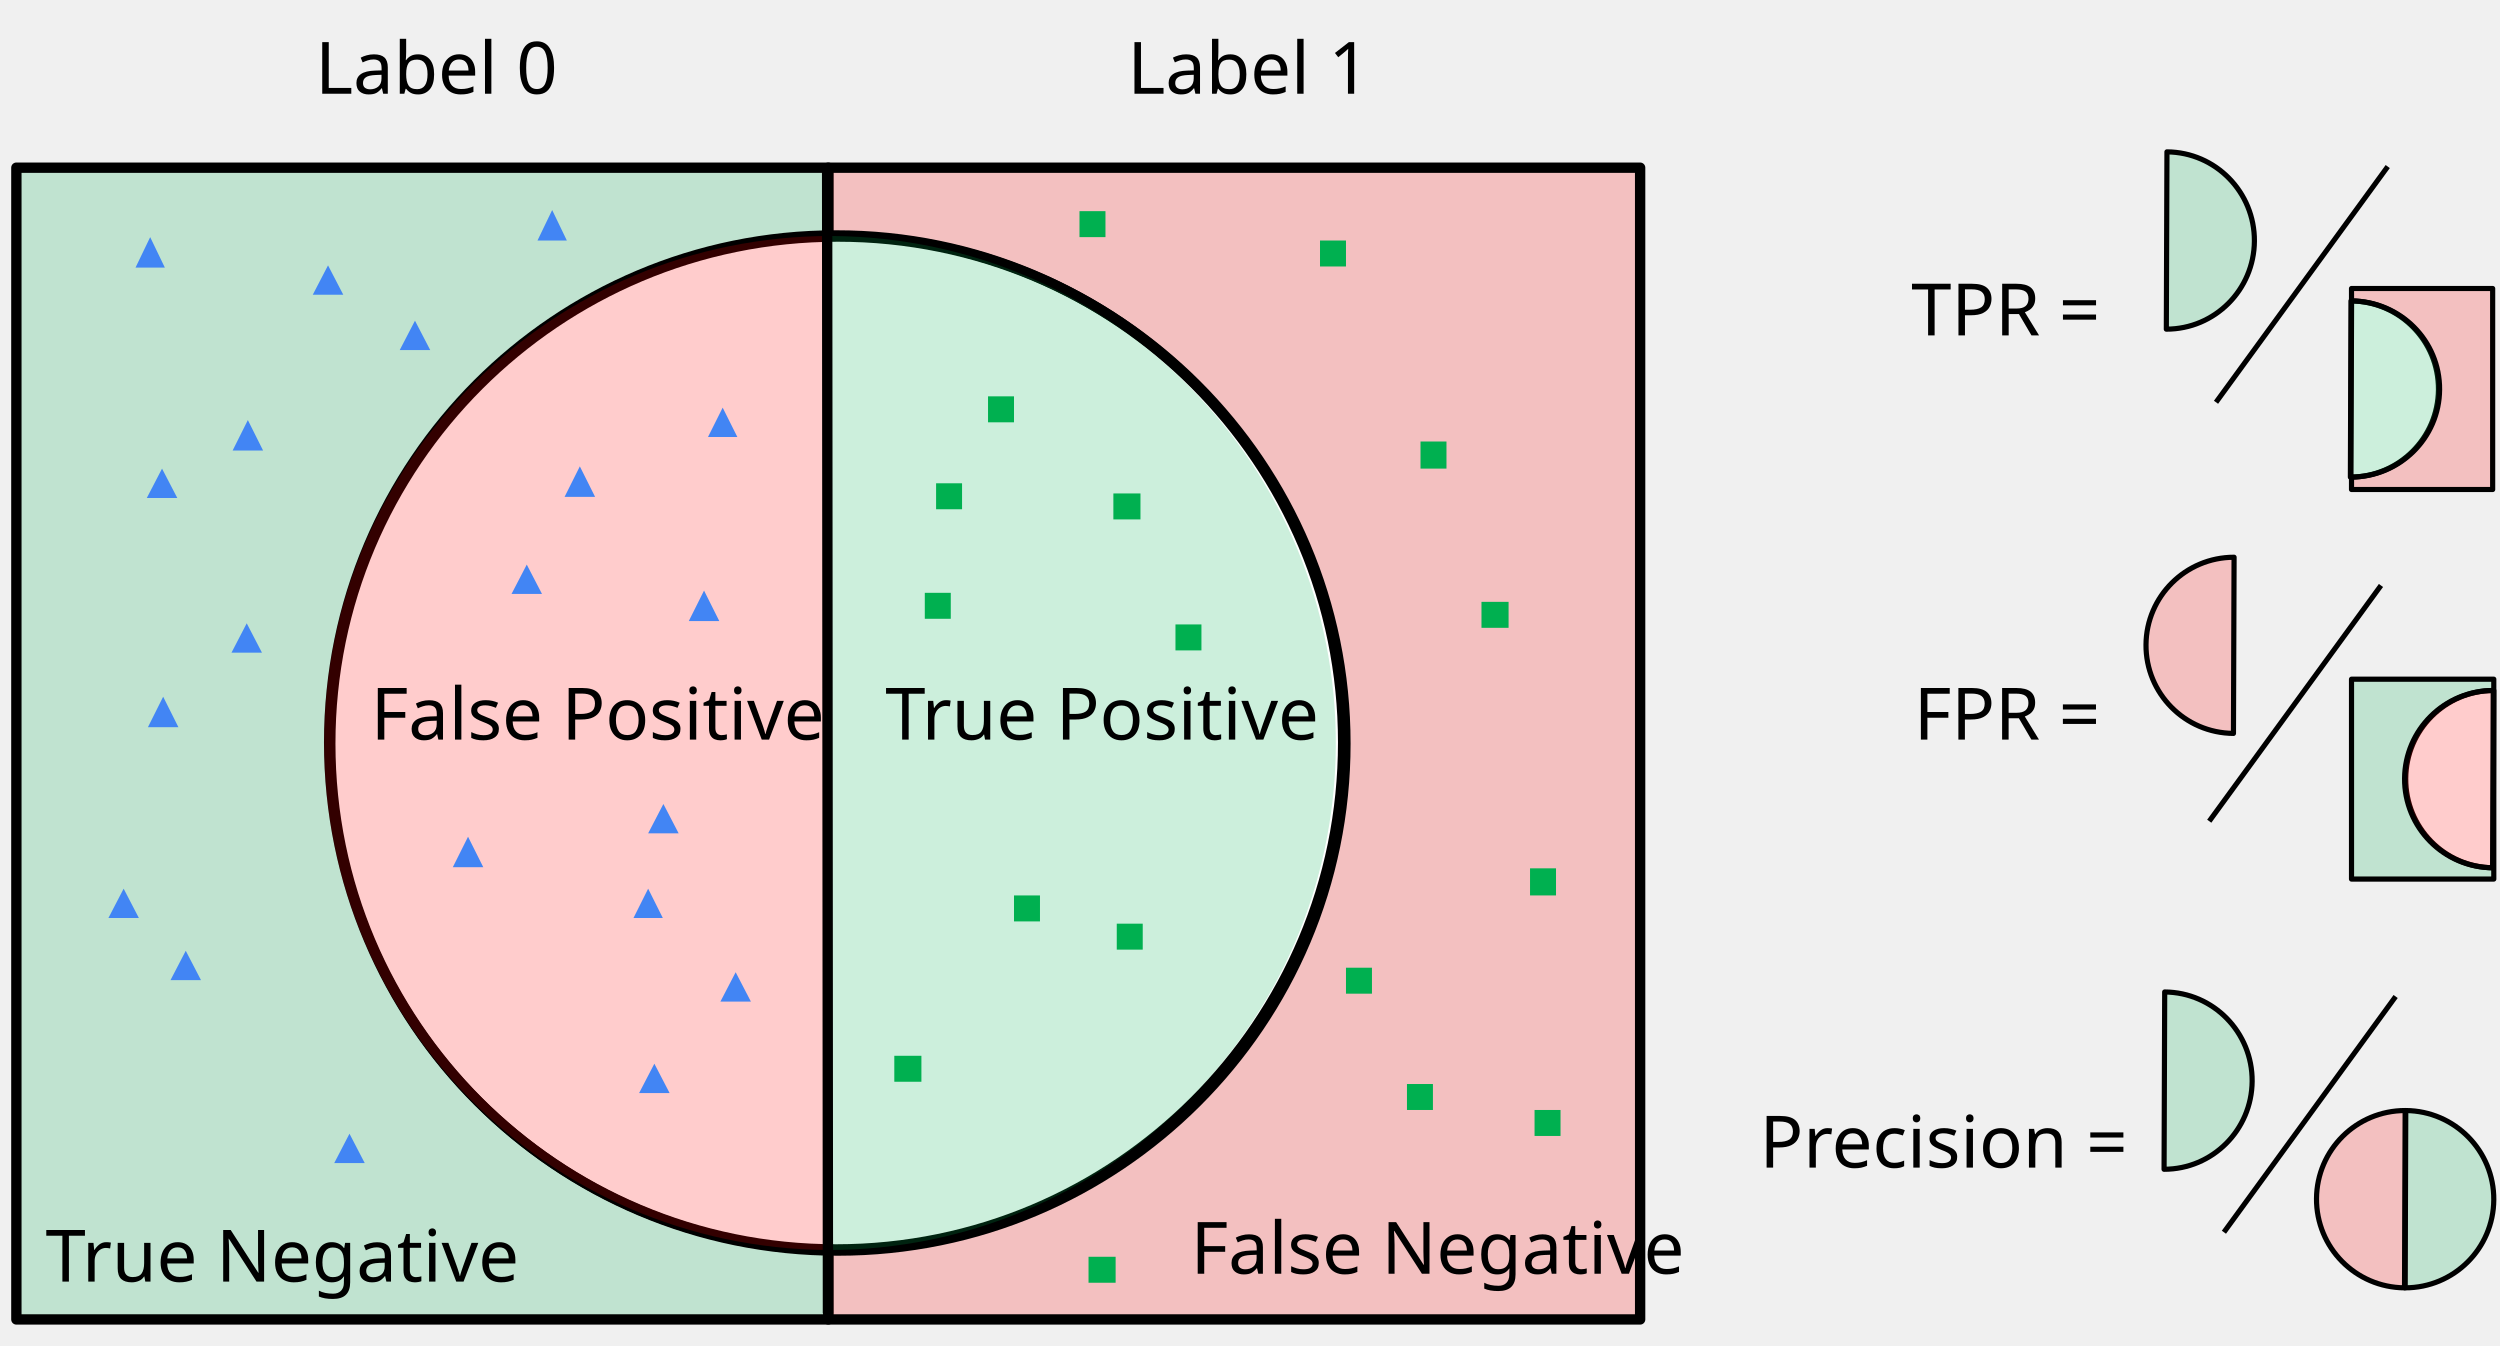
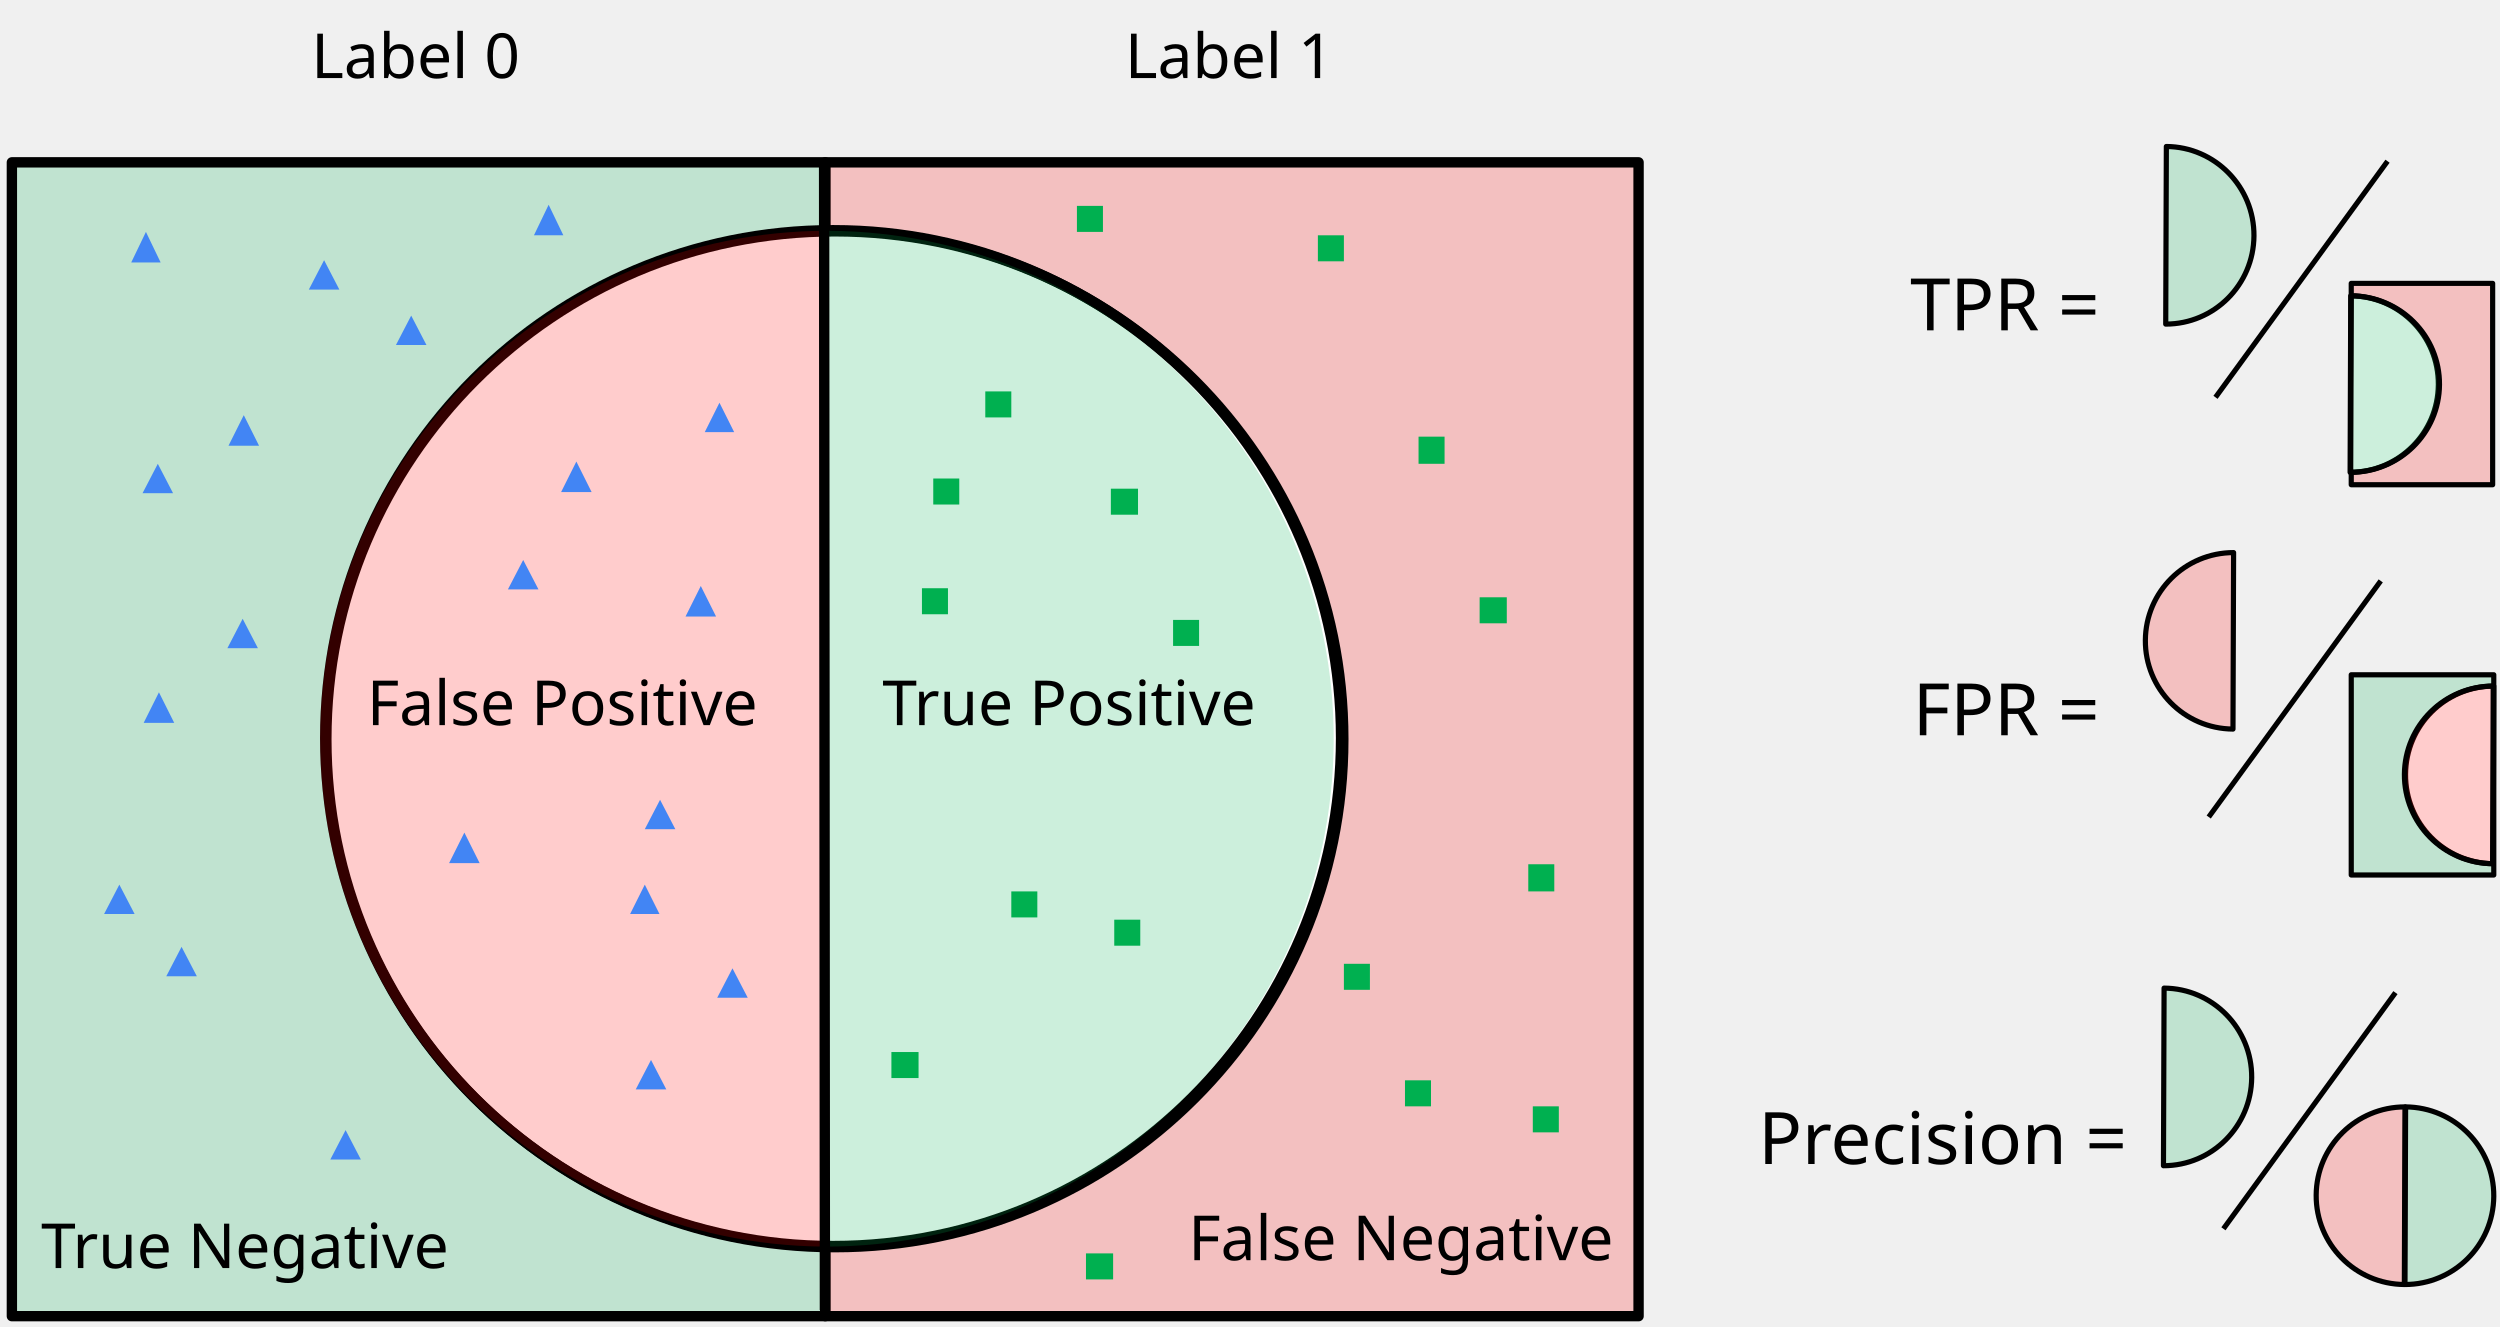
- <svg xmlns="http://www.w3.org/2000/svg" width="2214" height="1192" xml:space="preserve" overflow="hidden">
-   <g transform="translate(-458 -270)">
+ <svg xmlns="http://www.w3.org/2000/svg" width="2210" height="1173" xml:space="preserve" overflow="hidden">
+   <g transform="translate(-462 -275)">
    <g>
      <rect x="472.5" y="418.5" width="719" height="1020" stroke="#000000" stroke-width="9.167" stroke-linecap="butt" stroke-linejoin="round" stroke-miterlimit="10" stroke-opacity="1" fill="#00B050" fill-opacity="0.2" />
      <rect x="1191.5" y="418.5" width="719" height="1020" stroke="#000000" stroke-width="9.167" stroke-linecap="butt" stroke-linejoin="round" stroke-miterlimit="10" stroke-opacity="1" fill="#FF0000" fill-opacity="0.2" />
-       <text fill="#000000" fill-opacity="1" font-family="Calibri,Calibri_MSFontService,sans-serif" font-style="normal" font-variant="normal" font-weight="400" font-stretch="normal" font-size="64" text-anchor="start" direction="ltr" writing-mode="lr-tb" unicode-bidi="normal" text-decoration="none" transform="matrix(1 0 0 1 737.172 353)">Label 0</text>
-       <text fill="#000000" fill-opacity="1" font-family="Calibri,Calibri_MSFontService,sans-serif" font-style="normal" font-variant="normal" font-weight="400" font-stretch="normal" font-size="64" text-anchor="start" direction="ltr" writing-mode="lr-tb" unicode-bidi="normal" text-decoration="none" transform="matrix(1 0 0 1 1456.48 353)">Label 1</text>
-       <text fill="#000000" fill-opacity="1" font-family="Calibri,Calibri_MSFontService,sans-serif" font-style="normal" font-variant="normal" font-weight="400" font-stretch="normal" font-size="64" text-anchor="start" direction="ltr" writing-mode="lr-tb" unicode-bidi="normal" text-decoration="none" transform="matrix(1 0 0 1 1512.49 1398)">False Negative</text>
-       <text fill="#000000" fill-opacity="1" font-family="Calibri,Calibri_MSFontService,sans-serif" font-style="normal" font-variant="normal" font-weight="400" font-stretch="normal" font-size="64" text-anchor="start" direction="ltr" writing-mode="lr-tb" unicode-bidi="normal" text-decoration="none" transform="matrix(1 0 0 1 498.352 1405)">True Negative</text>
+       <text fill="#000000" fill-opacity="1" font-family="Calibri,Calibri_MSFontService,sans-serif" font-style="normal" font-variant="normal" font-weight="400" font-stretch="normal" font-size="55" text-anchor="start" direction="ltr" writing-mode="lr-tb" unicode-bidi="normal" text-decoration="none" transform="matrix(1 0 0 1 737.172 344)">Label 0</text>
+       <text fill="#000000" fill-opacity="1" font-family="Calibri,Calibri_MSFontService,sans-serif" font-style="normal" font-variant="normal" font-weight="400" font-stretch="normal" font-size="55" text-anchor="start" direction="ltr" writing-mode="lr-tb" unicode-bidi="normal" text-decoration="none" transform="matrix(1 0 0 1 1456.48 344)">Label 1</text>
+       <text fill="#000000" fill-opacity="1" font-family="Calibri,Calibri_MSFontService,sans-serif" font-style="normal" font-variant="normal" font-weight="400" font-stretch="normal" font-size="55" text-anchor="start" direction="ltr" writing-mode="lr-tb" unicode-bidi="normal" text-decoration="none" transform="matrix(1 0 0 1 1512.49 1389)">False Negative</text>
+       <text fill="#000000" fill-opacity="1" font-family="Calibri,Calibri_MSFontService,sans-serif" font-style="normal" font-variant="normal" font-weight="400" font-stretch="normal" font-size="55" text-anchor="start" direction="ltr" writing-mode="lr-tb" unicode-bidi="normal" text-decoration="none" transform="matrix(1 0 0 1 498.352 1396)">True Negative</text>
      <path d="M749.5 927.5C749.5 679.524 950.524 478.5 1198.5 478.5 1446.48 478.5 1647.5 679.524 1647.5 927.5 1647.5 1175.48 1446.48 1376.5 1198.5 1376.5 950.524 1376.5 749.5 1175.48 749.5 927.5Z" stroke="#000000" stroke-width="9.167" stroke-linecap="butt" stroke-linejoin="round" stroke-miterlimit="10" stroke-opacity="1" fill="#FFFFFF" fill-rule="evenodd" fill-opacity="1" />
      <path d="M750.5 928.5C750.5 680.524 951.748 479.5 1200 479.5 1448.25 479.5 1649.5 680.524 1649.5 928.5 1649.5 1176.48 1448.25 1377.5 1200 1377.5 951.748 1377.5 750.5 1176.48 750.5 928.5Z" stroke="#000000" stroke-width="9.167" stroke-linecap="butt" stroke-linejoin="round" stroke-miterlimit="10" stroke-opacity="1" fill="none" fill-rule="evenodd" />
-       <path d="M1190.84 1376.99C942.868 1375.24 743.264 1172.81 745.011 924.837 746.748 678.102 947.258 478.999 1194 478.999Z" fill="#FF0000" fill-rule="evenodd" fill-opacity="0.2" />
+       <path d="M1190.84 1376.99C942.868 1375.24 743.264 1172.81 745.011 924.838 746.748 678.103 947.258 479 1194 479Z" fill="#FF0000" fill-rule="evenodd" fill-opacity="0.2" />
      <path d="M1194.66 479.011C1442.91 480.755 1642.74 683.188 1640.99 931.159 1639.25 1177.9 1438.52 1377 1191.5 1377Z" fill="#00B050" fill-rule="evenodd" fill-opacity="0.2" />
-       <text fill="#000000" fill-opacity="1" font-family="Calibri,Calibri_MSFontService,sans-serif" font-style="normal" font-variant="normal" font-weight="400" font-stretch="normal" font-size="64" text-anchor="start" direction="ltr" writing-mode="lr-tb" unicode-bidi="normal" text-decoration="none" transform="matrix(1 0 0 1 1242.04 925)">True Positive</text>
-       <text fill="#000000" fill-opacity="1" font-family="Calibri,Calibri_MSFontService,sans-serif" font-style="normal" font-variant="normal" font-weight="400" font-stretch="normal" font-size="64" text-anchor="start" direction="ltr" writing-mode="lr-tb" unicode-bidi="normal" text-decoration="none" transform="matrix(1 0 0 1 786.382 925)">False Positive</text>
+       <text fill="#000000" fill-opacity="1" font-family="Calibri,Calibri_MSFontService,sans-serif" font-style="normal" font-variant="normal" font-weight="400" font-stretch="normal" font-size="55" text-anchor="start" direction="ltr" writing-mode="lr-tb" unicode-bidi="normal" text-decoration="none" transform="matrix(1 0 0 1 1242.04 916)">True Positive</text>
+       <text fill="#000000" fill-opacity="1" font-family="Calibri,Calibri_MSFontService,sans-serif" font-style="normal" font-variant="normal" font-weight="400" font-stretch="normal" font-size="55" text-anchor="start" direction="ltr" writing-mode="lr-tb" unicode-bidi="normal" text-decoration="none" transform="matrix(1 0 0 1 786.382 916)">False Positive</text>
      <path d="M1190.5 416.5 1191.22 1433.15" stroke="#000000" stroke-width="9.167" stroke-linecap="butt" stroke-linejoin="round" stroke-miterlimit="10" stroke-opacity="1" fill="none" fill-rule="evenodd" />
      <rect x="1716" y="661" width="23" height="24" fill="#00B050" fill-opacity="1" />
      <rect x="1770" y="803" width="24" height="23" fill="#00B050" fill-opacity="1" />
      <rect x="1627" y="483" width="23" height="23" fill="#00B050" fill-opacity="1" />
      <rect x="1704" y="1230" width="23" height="23" fill="#00B050" fill-opacity="1" />
      <rect x="1444" y="707" width="24" height="23" fill="#00B050" fill-opacity="1" />
      <rect x="1287" y="698" width="23" height="23" fill="#00B050" fill-opacity="1" />
      <rect x="1277" y="795" width="23" height="23" fill="#00B050" fill-opacity="1" />
      <rect x="1356" y="1063" width="23" height="23" fill="#00B050" fill-opacity="1" />
      <rect x="1447" y="1088" width="23" height="23" fill="#00B050" fill-opacity="1" />
      <rect x="1422" y="1383" width="24" height="23" fill="#00B050" fill-opacity="1" />
      <rect x="1250" y="1205" width="24" height="23" fill="#00B050" fill-opacity="1" />
      <rect x="1813" y="1039" width="23" height="24" fill="#00B050" fill-opacity="1" />
      <rect x="1414" y="457" width="23" height="23" fill="#00B050" fill-opacity="1" />
      <rect x="1333" y="621" width="23" height="23" fill="#00B050" fill-opacity="1" />
      <rect x="1499" y="823" width="23" height="23" fill="#00B050" fill-opacity="1" />
      <rect x="1817" y="1253" width="23" height="23" fill="#00B050" fill-opacity="1" />
      <rect x="1650" y="1127" width="23" height="23" fill="#00B050" fill-opacity="1" />
      <path d="M578 507 591 480 604 507Z" fill="#4285F4" fill-rule="evenodd" fill-opacity="1" />
      <path d="M588 711 601.5 685 615 711Z" fill="#4285F4" fill-rule="evenodd" fill-opacity="1" />
      <path d="M812 580 825.5 554 839 580Z" fill="#4285F4" fill-rule="evenodd" fill-opacity="1" />
      <path d="M911 796 924.5 770 938 796Z" fill="#4285F4" fill-rule="evenodd" fill-opacity="1" />
      <path d="M554 1083 567.5 1057 581 1083Z" fill="#4285F4" fill-rule="evenodd" fill-opacity="1" />
      <path d="M609 1138 622.5 1112 636 1138Z" fill="#4285F4" fill-rule="evenodd" fill-opacity="1" />
      <path d="M958 710 971.5 683 985 710Z" fill="#4285F4" fill-rule="evenodd" fill-opacity="1" />
      <path d="M1019 1083 1032 1057 1045 1083Z" fill="#4285F4" fill-rule="evenodd" fill-opacity="1" />
      <path d="M1068 820 1081.5 793 1095 820Z" fill="#4285F4" fill-rule="evenodd" fill-opacity="1" />
      <path d="M1085 657 1098 631 1111 657Z" fill="#4285F4" fill-rule="evenodd" fill-opacity="1" />
      <path d="M754 1300 767.5 1274 781 1300Z" fill="#4285F4" fill-rule="evenodd" fill-opacity="1" />
      <path d="M1024 1238 1037.5 1212 1051 1238Z" fill="#4285F4" fill-rule="evenodd" fill-opacity="1" />
      <path d="M859 1038 872.5 1011 886 1038Z" fill="#4285F4" fill-rule="evenodd" fill-opacity="1" />
      <path d="M1032 1008 1045.5 982 1059 1008Z" fill="#4285F4" fill-rule="evenodd" fill-opacity="1" />
      <path d="M589 914 602.5 887 616 914Z" fill="#4285F4" fill-rule="evenodd" fill-opacity="1" />
      <path d="M664 669 677.5 642 691 669Z" fill="#4285F4" fill-rule="evenodd" fill-opacity="1" />
      <path d="M934 483 947 456 960 483Z" fill="#4285F4" fill-rule="evenodd" fill-opacity="1" />
      <path d="M735 531 748.5 505 762 531Z" fill="#4285F4" fill-rule="evenodd" fill-opacity="1" />
      <path d="M663 848 676.5 822 690 848Z" fill="#4285F4" fill-rule="evenodd" fill-opacity="1" />
      <path d="M1096 1157 1109.5 1131 1123 1157Z" fill="#4285F4" fill-rule="evenodd" fill-opacity="1" />
      <text fill="#000000" fill-opacity="1" font-family="Calibri,Calibri_MSFontService,sans-serif" font-style="normal" font-variant="normal" font-weight="400" font-stretch="normal" font-size="64" text-anchor="start" direction="ltr" writing-mode="lr-tb" unicode-bidi="normal" text-decoration="none" transform="matrix(1 0 0 1 2150.62 567)">TPR = </text>
      <rect x="2540.5" y="525.5" width="125" height="178" stroke="#000000" stroke-width="4.583" stroke-linecap="butt" stroke-linejoin="round" stroke-miterlimit="10" stroke-opacity="1" fill="#FF0000" fill-opacity="0.2" />
-       <path d="M2540.05 536.502C2583.13 536.806 2617.8 571.972 2617.5 615.05 2617.2 657.912 2582.36 692.5 2539.5 692.5Z" stroke="#000000" stroke-width="4.583" stroke-linecap="butt" stroke-linejoin="round" stroke-miterlimit="10" stroke-opacity="1" fill="#FFFFFF" fill-rule="evenodd" fill-opacity="1" />
+       <path d="M2540.05 536.502C2583.13 536.805 2617.8 571.972 2617.5 615.049 2617.2 657.912 2582.36 692.5 2539.5 692.5Z" stroke="#000000" stroke-width="4.583" stroke-linecap="butt" stroke-linejoin="round" stroke-miterlimit="10" stroke-opacity="1" fill="#FFFFFF" fill-rule="evenodd" fill-opacity="1" />
      <path d="M2540.55 536.502C2583.9 536.803 2618.8 571.969 2618.5 615.046 2618.2 657.91 2583.14 692.5 2540 692.5Z" stroke="#000000" stroke-width="4.583" stroke-linecap="butt" stroke-linejoin="round" stroke-miterlimit="10" stroke-opacity="1" fill="#00B050" fill-rule="evenodd" fill-opacity="0.2" />
      <path d="M0 0 152.074 208.758" stroke="#000000" stroke-width="4.583" stroke-linecap="butt" stroke-linejoin="round" stroke-miterlimit="10" stroke-opacity="1" fill="none" fill-rule="evenodd" transform="matrix(1 0 0 -1 2420.5 626.258)" />
      <path d="M2377.05 404.502C2420.13 404.809 2454.8 440.203 2454.5 483.556 2454.19 526.692 2419.36 561.5 2376.5 561.5Z" stroke="#000000" stroke-width="4.583" stroke-linecap="butt" stroke-linejoin="round" stroke-miterlimit="10" stroke-opacity="1" fill="#00B050" fill-rule="evenodd" fill-opacity="0.2" />
      <text fill="#000000" fill-opacity="1" font-family="Calibri,Calibri_MSFontService,sans-serif" font-style="normal" font-variant="normal" font-weight="400" font-stretch="normal" font-size="64" text-anchor="start" direction="ltr" writing-mode="lr-tb" unicode-bidi="normal" text-decoration="none" transform="matrix(1 0 0 1 2152.93 925)">FPR = </text>
      <rect x="2540.5" y="871.5" width="126" height="177" stroke="#000000" stroke-width="4.583" stroke-linecap="butt" stroke-linejoin="round" stroke-miterlimit="10" stroke-opacity="1" fill="#00B050" fill-opacity="0.2" />
      <path d="M2665.95 1038.5C2622.87 1038.19 2588.2 1002.8 2588.5 959.444 2588.81 916.307 2623.64 881.5 2666.5 881.5Z" stroke="#000000" stroke-width="4.583" stroke-linecap="butt" stroke-linejoin="round" stroke-miterlimit="10" stroke-opacity="1" fill="#FFFFFF" fill-rule="evenodd" fill-opacity="1" />
-       <path d="M2665.45 1038.5C2622.09 1038.19 2587.2 1002.8 2587.5 959.447 2587.81 916.309 2622.86 881.5 2666 881.5Z" stroke="#000000" stroke-width="4.583" stroke-linecap="butt" stroke-linejoin="round" stroke-miterlimit="10" stroke-opacity="1" fill="#FF0000" fill-rule="evenodd" fill-opacity="0.2" />
+       <path d="M2665.45 1038.5C2622.09 1038.19 2587.2 1002.8 2587.5 959.447 2587.81 916.31 2622.86 881.5 2666 881.5Z" stroke="#000000" stroke-width="4.583" stroke-linecap="butt" stroke-linejoin="round" stroke-miterlimit="10" stroke-opacity="1" fill="#FF0000" fill-rule="evenodd" fill-opacity="0.2" />
      <path d="M2435.95 919.498C2392.87 919.195 2358.2 884.028 2358.5 840.951 2358.8 798.088 2393.64 763.5 2436.5 763.5Z" stroke="#000000" stroke-width="4.583" stroke-linecap="butt" stroke-linejoin="round" stroke-miterlimit="10" stroke-opacity="1" fill="#FF0000" fill-rule="evenodd" fill-opacity="0.2" />
      <text fill="#000000" fill-opacity="1" font-family="Calibri,Calibri_MSFontService,sans-serif" font-style="normal" font-variant="normal" font-weight="400" font-stretch="normal" font-size="64" text-anchor="start" direction="ltr" writing-mode="lr-tb" unicode-bidi="normal" text-decoration="none" transform="matrix(1 0 0 1 2016.31 1304)">Precision = </text>
      <path d="M2588.55 1253.5C2631.91 1253.81 2666.8 1289.2 2666.5 1332.55 2666.19 1375.69 2631.14 1410.5 2588 1410.5Z" stroke="#000000" stroke-width="4.583" stroke-linecap="butt" stroke-linejoin="round" stroke-miterlimit="10" stroke-opacity="1" fill="#00B050" fill-rule="evenodd" fill-opacity="0.2" />
      <path d="M2587.45 1410.5C2544.09 1410.19 2509.2 1374.8 2509.5 1331.45 2509.81 1288.31 2544.86 1253.5 2588 1253.5Z" stroke="#000000" stroke-width="4.583" stroke-linecap="butt" stroke-linejoin="round" stroke-miterlimit="10" stroke-opacity="1" fill="#FF0000" fill-rule="evenodd" fill-opacity="0.2" />
      <path d="M0 0 152.074 208.758" stroke="#000000" stroke-width="4.583" stroke-linecap="butt" stroke-linejoin="round" stroke-miterlimit="10" stroke-opacity="1" fill="none" fill-rule="evenodd" transform="matrix(1 0 0 -1 2414.5 997.258)" />
      <path d="M0 0 152.074 208.758" stroke="#000000" stroke-width="4.583" stroke-linecap="butt" stroke-linejoin="round" stroke-miterlimit="10" stroke-opacity="1" fill="none" fill-rule="evenodd" transform="matrix(1 0 0 -1 2427.5 1361.26)" />
      <path d="M2375.05 1148.5C2418.13 1148.81 2452.8 1184.2 2452.5 1227.56 2452.19 1270.69 2417.36 1305.5 2374.5 1305.5Z" stroke="#000000" stroke-width="4.583" stroke-linecap="butt" stroke-linejoin="round" stroke-miterlimit="10" stroke-opacity="1" fill="#00B050" fill-rule="evenodd" fill-opacity="0.2" />
    </g>
  </g>
</svg>
